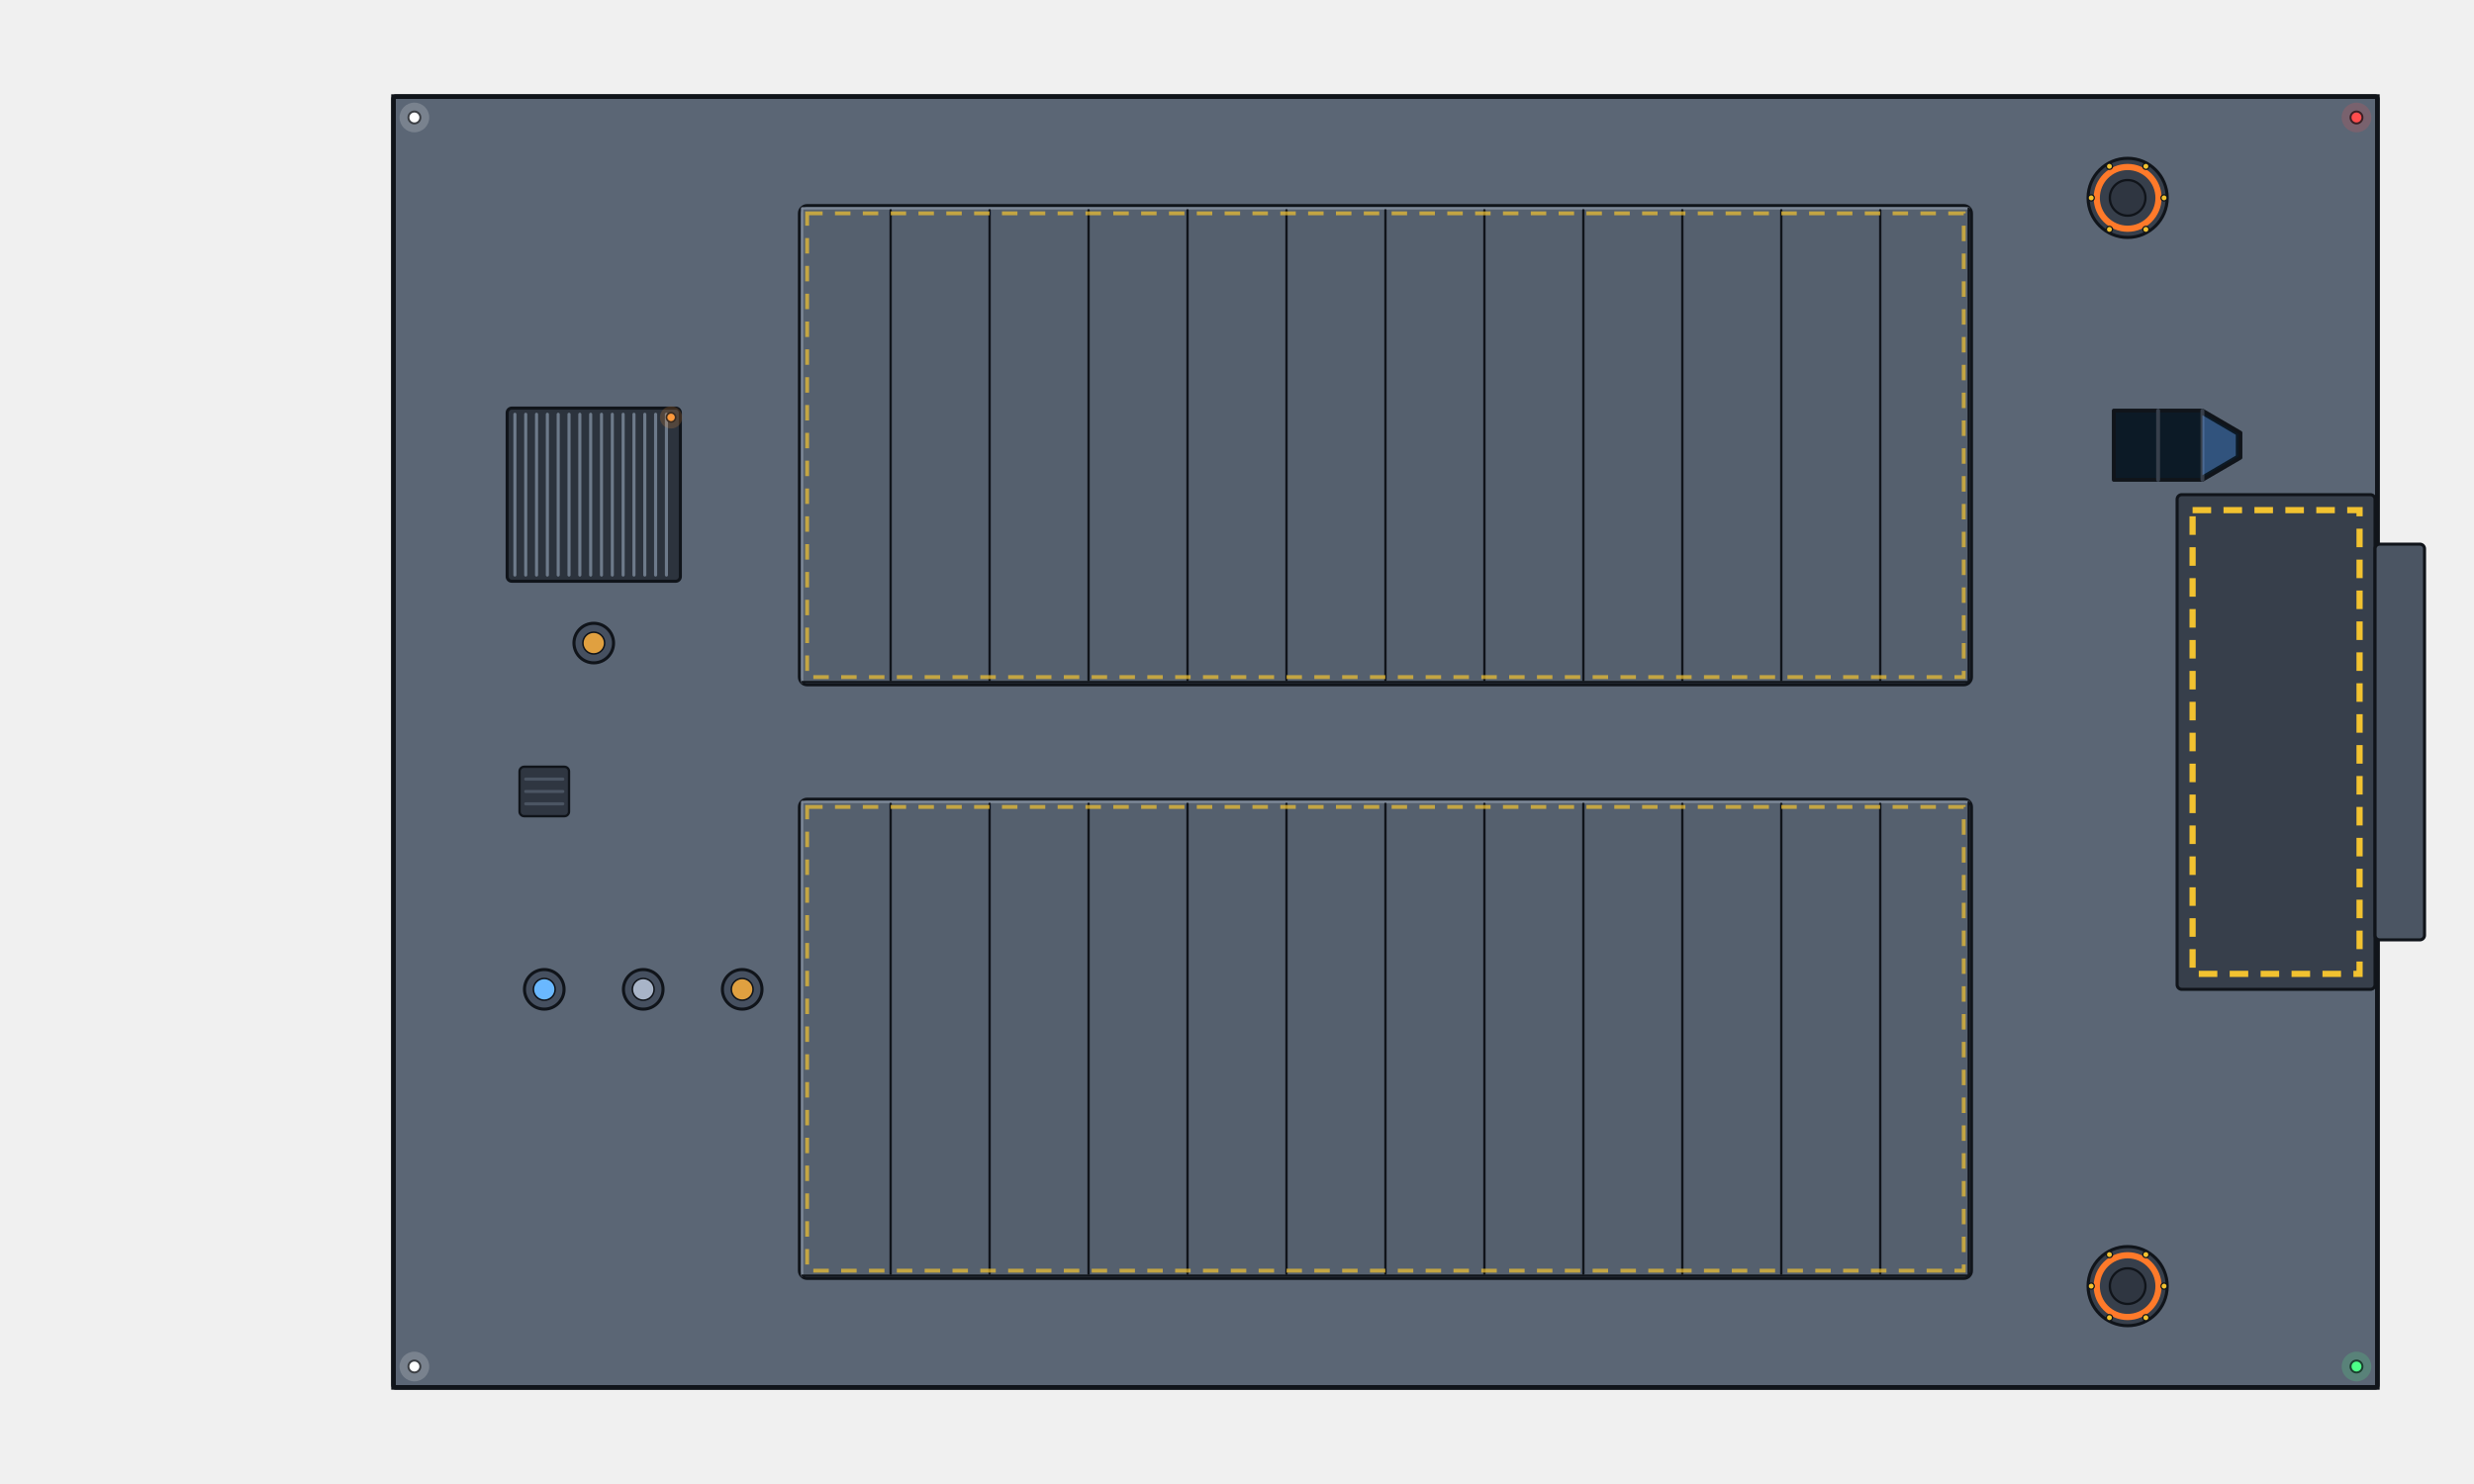
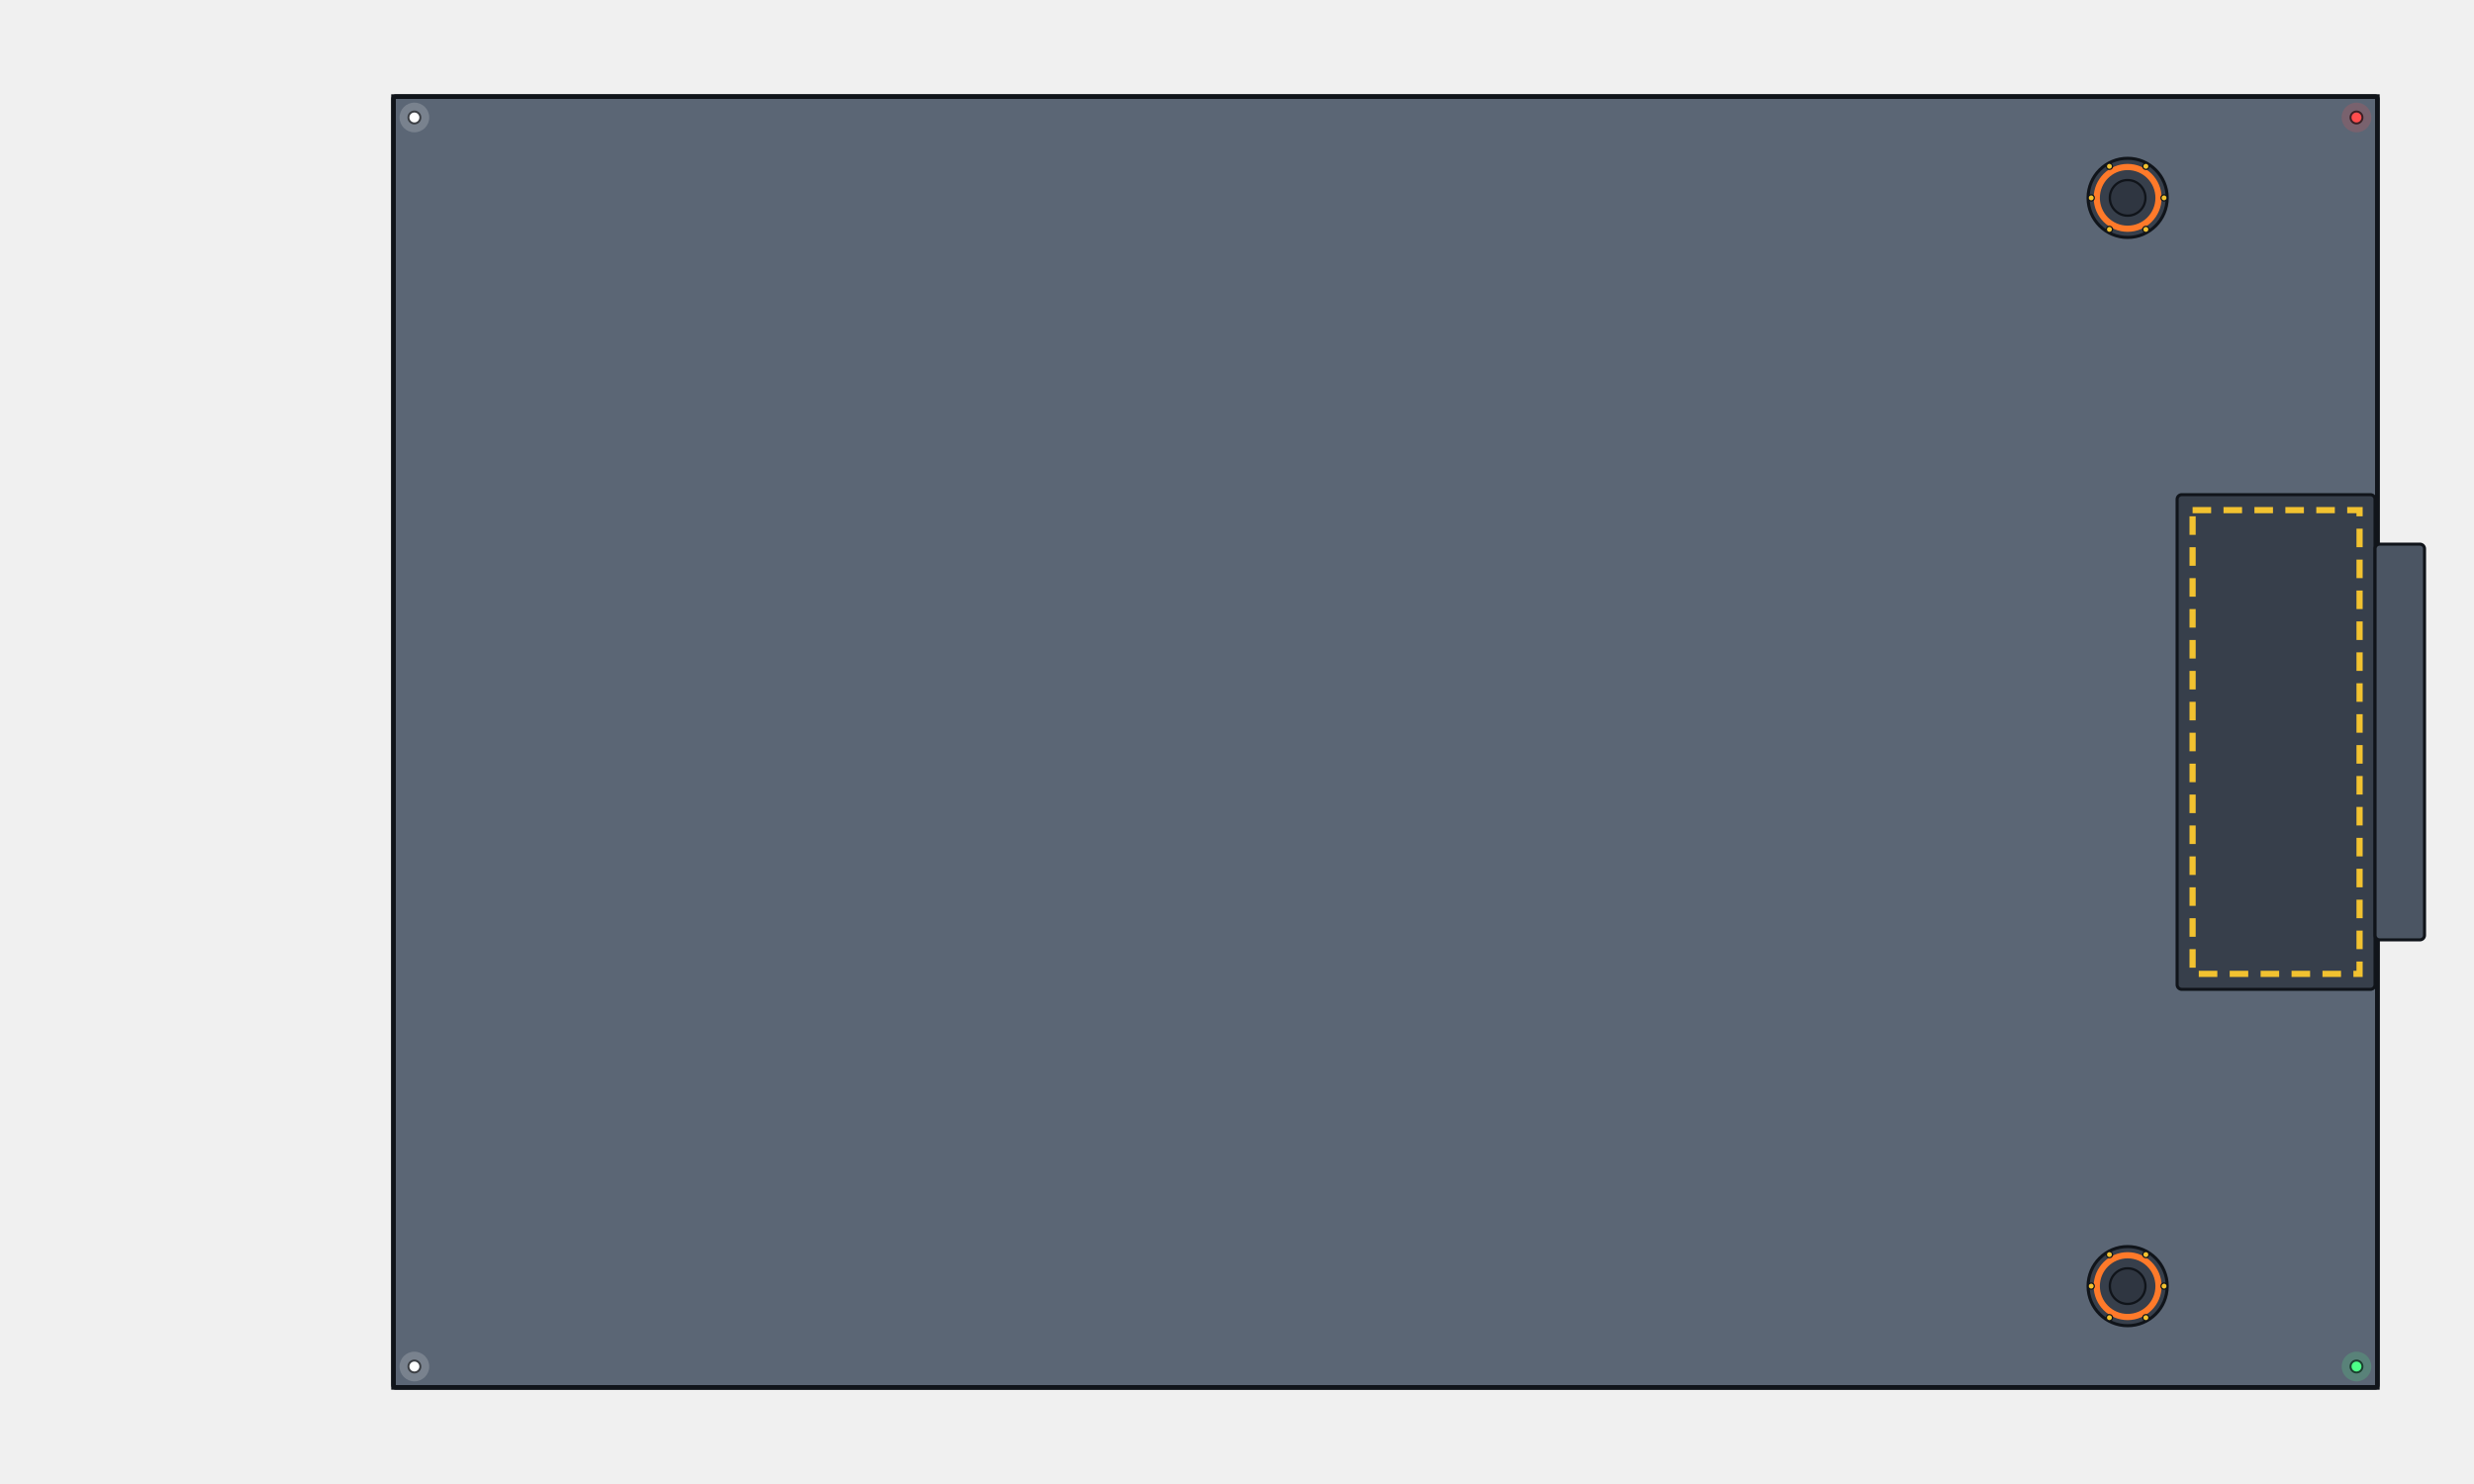
<svg xmlns="http://www.w3.org/2000/svg" width="1600" height="960" viewBox="-896 -480 1600 960">
  <defs>
    <clipPath id="freighter_roof">
      <polygon points="-640,416 640,416 640,-416 -640,-416" />
      <path d="M-640 -416h64v64h-64zM-640 -352h64v64h-64zM-640 -288h64v64h-64zM-640 -224h64v64h-64zM-640 -160h64v64h-64zM-640 -96h64v64h-64zM-640 -32h64v64h-64zM-640 32h64v64h-64zM-640 96h64v64h-64zM-640 160h64v64h-64zM-640 224h64v64h-64zM-640 288h64v64h-64zM-640 352h64v64h-64zM-576 -416h64v64h-64zM-576 -352h64v64h-64zM-576 -288h64v64h-64zM-576 -224h64v64h-64zM-576 -160h64v64h-64zM-576 -96h64v64h-64zM-576 -32h64v64h-64zM-576 32h64v64h-64zM-576 96h64v64h-64zM-576 160h64v64h-64zM-576 224h64v64h-64zM-576 288h64v64h-64zM-576 352h64v64h-64zM-512 -416h64v64h-64zM-512 -352h64v64h-64zM-512 -288h64v64h-64zM-512 -224h64v64h-64zM-512 -160h64v64h-64zM-512 -96h64v64h-64zM-512 -32h64v64h-64zM-512 32h64v64h-64zM-512 96h64v64h-64zM-512 160h64v64h-64zM-512 224h64v64h-64zM-512 288h64v64h-64zM-512 352h64v64h-64zM-448 -416h64v64h-64zM-448 -352h64v64h-64zM-448 -288h64v64h-64zM-448 -224h64v64h-64zM-448 -160h64v64h-64zM-448 -96h64v64h-64zM-448 -32h64v64h-64zM-448 32h64v64h-64zM-448 96h64v64h-64zM-448 160h64v64h-64zM-448 224h64v64h-64zM-448 288h64v64h-64zM-448 352h64v64h-64zM-384 -416h64v64h-64zM-384 -352h64v64h-64zM-384 -288h64v64h-64zM-384 -224h64v64h-64zM-384 -160h64v64h-64zM-384 -96h64v64h-64zM-384 -32h64v64h-64zM-384 32h64v64h-64zM-384 96h64v64h-64zM-384 160h64v64h-64zM-384 224h64v64h-64zM-384 288h64v64h-64zM-384 352h64v64h-64zM-320 -416h64v64h-64zM-320 -352h64v64h-64zM-320 -288h64v64h-64zM-320 -224h64v64h-64zM-320 -160h64v64h-64zM-320 -96h64v64h-64zM-320 -32h64v64h-64zM-320 32h64v64h-64zM-320 96h64v64h-64zM-320 160h64v64h-64zM-320 224h64v64h-64zM-320 288h64v64h-64zM-320 352h64v64h-64zM-256 -416h64v64h-64zM-256 -352h64v64h-64zM-256 -288h64v64h-64zM-256 -224h64v64h-64zM-256 -160h64v64h-64zM-256 -96h64v64h-64zM-256 -32h64v64h-64zM-256 32h64v64h-64zM-256 96h64v64h-64zM-256 160h64v64h-64zM-256 224h64v64h-64zM-256 288h64v64h-64zM-256 352h64v64h-64zM-192 -416h64v64h-64zM-192 -352h64v64h-64zM-192 -288h64v64h-64zM-192 -224h64v64h-64zM-192 -160h64v64h-64zM-192 -96h64v64h-64zM-192 -32h64v64h-64zM-192 32h64v64h-64zM-192 96h64v64h-64zM-192 160h64v64h-64zM-192 224h64v64h-64zM-192 288h64v64h-64zM-192 352h64v64h-64zM-128 -416h64v64h-64zM-128 -352h64v64h-64zM-128 -288h64v64h-64zM-128 -224h64v64h-64zM-128 -160h64v64h-64zM-128 -96h64v64h-64zM-128 -32h64v64h-64zM-128 32h64v64h-64zM-128 96h64v64h-64zM-128 160h64v64h-64zM-128 224h64v64h-64zM-128 288h64v64h-64zM-128 352h64v64h-64zM-64 -416h64v64h-64zM-64 -352h64v64h-64zM-64 -288h64v64h-64zM-64 -224h64v64h-64zM-64 -160h64v64h-64zM-64 -96h64v64h-64zM-64 -32h64v64h-64zM-64 32h64v64h-64zM-64 96h64v64h-64zM-64 160h64v64h-64zM-64 224h64v64h-64zM-64 288h64v64h-64zM-64 352h64v64h-64zM0 -416h64v64h-64zM0 -352h64v64h-64zM0 -288h64v64h-64zM0 -224h64v64h-64zM0 -160h64v64h-64zM0 -96h64v64h-64zM0 -32h64v64h-64zM0 32h64v64h-64zM0 96h64v64h-64zM0 160h64v64h-64zM0 224h64v64h-64zM0 288h64v64h-64zM0 352h64v64h-64zM64 -416h64v64h-64zM64 -352h64v64h-64zM64 -288h64v64h-64zM64 -224h64v64h-64zM64 -160h64v64h-64zM64 -96h64v64h-64zM64 -32h64v64h-64zM64 32h64v64h-64zM64 96h64v64h-64zM64 160h64v64h-64zM64 224h64v64h-64zM64 288h64v64h-64zM64 352h64v64h-64zM128 -416h64v64h-64zM128 -352h64v64h-64zM128 -288h64v64h-64zM128 -224h64v64h-64zM128 -160h64v64h-64zM128 -96h64v64h-64zM128 -32h64v64h-64zM128 32h64v64h-64zM128 96h64v64h-64zM128 160h64v64h-64zM128 224h64v64h-64zM128 288h64v64h-64zM128 352h64v64h-64zM192 -416h64v64h-64zM192 -352h64v64h-64zM192 -288h64v64h-64zM192 -224h64v64h-64zM192 -160h64v64h-64zM192 -96h64v64h-64zM192 -32h64v64h-64zM192 32h64v64h-64zM192 96h64v64h-64zM192 160h64v64h-64zM192 224h64v64h-64zM192 288h64v64h-64zM192 352h64v64h-64zM256 -416h64v64h-64zM256 -352h64v64h-64zM256 -288h64v64h-64zM256 -224h64v64h-64zM256 -160h64v64h-64zM256 -96h64v64h-64zM256 -32h64v64h-64zM256 32h64v64h-64zM256 96h64v64h-64zM256 160h64v64h-64zM256 224h64v64h-64zM256 288h64v64h-64zM256 352h64v64h-64zM320 -416h64v64h-64zM320 -352h64v64h-64zM320 -288h64v64h-64zM320 -224h64v64h-64zM320 -160h64v64h-64zM320 -96h64v64h-64zM320 -32h64v64h-64zM320 32h64v64h-64zM320 96h64v64h-64zM320 160h64v64h-64zM320 224h64v64h-64zM320 288h64v64h-64zM320 352h64v64h-64zM384 -416h64v64h-64zM384 -352h64v64h-64zM384 -288h64v64h-64zM384 -224h64v64h-64zM384 -160h64v64h-64zM384 -96h64v64h-64zM384 -32h64v64h-64zM384 32h64v64h-64zM384 96h64v64h-64zM384 160h64v64h-64zM384 224h64v64h-64zM384 288h64v64h-64zM384 352h64v64h-64zM448 -416h64v64h-64zM448 -352h64v64h-64zM448 -288h64v64h-64zM448 -224h64v64h-64zM448 -160h64v64h-64zM448 -96h64v64h-64zM448 -32h64v64h-64zM448 32h64v64h-64zM448 96h64v64h-64zM448 160h64v64h-64zM448 224h64v64h-64zM448 288h64v64h-64zM448 352h64v64h-64zM512 -416h64v64h-64zM512 -352h64v64h-64zM512 -288h64v64h-64zM512 -224h64v64h-64zM512 -160h64v64h-64zM512 -96h64v64h-64zM512 -32h64v64h-64zM512 32h64v64h-64zM512 96h64v64h-64zM512 160h64v64h-64zM512 224h64v64h-64zM512 288h64v64h-64zM512 352h64v64h-64zM576 -416h64v64h-64zM576 -352h64v64h-64zM576 -288h64v64h-64zM576 -224h64v64h-64zM576 -160h64v64h-64zM576 -96h64v64h-64zM576 -32h64v64h-64zM576 32h64v64h-64zM576 96h64v64h-64zM576 160h64v64h-64zM576 224h64v64h-64zM576 288h64v64h-64zM576 352h64v64h-64z" />
    </clipPath>
    <linearGradient id="freighter_sheen" x1="0" y1="0" x2="1" y2="1">
      <stop offset="0" stop-color="#ffffff" stop-opacity="0.12" />
      <stop offset="0.5" stop-color="#ffffff" stop-opacity="0" />
      <stop offset="1" stop-color="#000000" stop-opacity="0.22" />
    </linearGradient>
  </defs>
  <g id="base">
    <polygon points="-640,416 640,416 640,-416 -640,-416" fill="none" stroke="#10141a" stroke-width="6" stroke-linejoin="round" />
    <path d="M-576 -416L-512 -416M-320 -416L-256 -416M384 -416L448 -416M640 224L640 288M-640 -32L-640 32M-384 416L-320 416M320 416L384 416M640 -224L640 -160M576 416L640 416M640 352L640 416M-640 96L-640 160M-128 -416L-64 -416M128 -416L192 -416M640 -96L640 -32M-640 -352L-640 -288M-640 224L-640 288M640 32L640 96M-640 -224L-640 -160M-640 416L-576 416M-640 352L-640 416M64 416L128 416M-384 -416L-320 -416M320 -416L384 -416M576 -416L640 -416M640 -416L640 -352M640 160L640 224M-640 -96L-640 -32M640 -288L640 -224M640 288L640 352M-640 32L-640 96M-192 416L-128 416M640 -160L640 -96M-640 -416L-576 -416M-640 -416L-640 -352M64 -416L128 -416M-640 160L-640 224M640 -32L640 32M-640 -288L-640 -224M-640 288L-640 352M-448 416L-384 416M640 96L640 160M-640 -160L-640 -96M-192 -416L-128 -416M640 -352L640 -288M512 416L576 416M-448 -416L-384 -416M256 416L320 416M512 -416L576 -416M-512 416L-448 416M-256 416L-192 416M0 416L64 416M256 -416L320 -416M-512 -416L-448 -416M192 416L256 416M448 416L512 416M-256 -416L-192 -416M0 -416L64 -416M-64 416L0 416M192 -416L256 -416M448 -416L512 -416M-576 416L-512 416M-320 416L-256 416M384 416L448 416M-64 -416L0 -416M-128 416L-64 416M128 416L192 416" fill="none" stroke="#10141a" stroke-width="6" stroke-linecap="square" />
    <polygon points="-640,416 640,416 640,-416 -640,-416" fill="#5b6675" />
    <path d="M-640 -416h64v64h-64zM-640 -352h64v64h-64zM-640 -288h64v64h-64zM-640 -224h64v64h-64zM-640 -160h64v64h-64zM-640 -96h64v64h-64zM-640 -32h64v64h-64zM-640 32h64v64h-64zM-640 96h64v64h-64zM-640 160h64v64h-64zM-640 224h64v64h-64zM-640 288h64v64h-64zM-640 352h64v64h-64zM-576 -416h64v64h-64zM-576 -352h64v64h-64zM-576 -288h64v64h-64zM-576 -224h64v64h-64zM-576 -160h64v64h-64zM-576 -96h64v64h-64zM-576 -32h64v64h-64zM-576 32h64v64h-64zM-576 96h64v64h-64zM-576 160h64v64h-64zM-576 224h64v64h-64zM-576 288h64v64h-64zM-576 352h64v64h-64zM-512 -416h64v64h-64zM-512 -352h64v64h-64zM-512 -288h64v64h-64zM-512 -224h64v64h-64zM-512 -160h64v64h-64zM-512 -96h64v64h-64zM-512 -32h64v64h-64zM-512 32h64v64h-64zM-512 96h64v64h-64zM-512 160h64v64h-64zM-512 224h64v64h-64zM-512 288h64v64h-64zM-512 352h64v64h-64zM-448 -416h64v64h-64zM-448 -352h64v64h-64zM-448 -288h64v64h-64zM-448 -224h64v64h-64zM-448 -160h64v64h-64zM-448 -96h64v64h-64zM-448 -32h64v64h-64zM-448 32h64v64h-64zM-448 96h64v64h-64zM-448 160h64v64h-64zM-448 224h64v64h-64zM-448 288h64v64h-64zM-448 352h64v64h-64zM-384 -416h64v64h-64zM-384 -352h64v64h-64zM-384 -288h64v64h-64zM-384 -224h64v64h-64zM-384 -160h64v64h-64zM-384 -96h64v64h-64zM-384 -32h64v64h-64zM-384 32h64v64h-64zM-384 96h64v64h-64zM-384 160h64v64h-64zM-384 224h64v64h-64zM-384 288h64v64h-64zM-384 352h64v64h-64zM-320 -416h64v64h-64zM-320 -352h64v64h-64zM-320 -288h64v64h-64zM-320 -224h64v64h-64zM-320 -160h64v64h-64zM-320 -96h64v64h-64zM-320 -32h64v64h-64zM-320 32h64v64h-64zM-320 96h64v64h-64zM-320 160h64v64h-64zM-320 224h64v64h-64zM-320 288h64v64h-64zM-320 352h64v64h-64zM-256 -416h64v64h-64zM-256 -352h64v64h-64zM-256 -288h64v64h-64zM-256 -224h64v64h-64zM-256 -160h64v64h-64zM-256 -96h64v64h-64zM-256 -32h64v64h-64zM-256 32h64v64h-64zM-256 96h64v64h-64zM-256 160h64v64h-64zM-256 224h64v64h-64zM-256 288h64v64h-64zM-256 352h64v64h-64zM-192 -416h64v64h-64zM-192 -352h64v64h-64zM-192 -288h64v64h-64zM-192 -224h64v64h-64zM-192 -160h64v64h-64zM-192 -96h64v64h-64zM-192 -32h64v64h-64zM-192 32h64v64h-64zM-192 96h64v64h-64zM-192 160h64v64h-64zM-192 224h64v64h-64zM-192 288h64v64h-64zM-192 352h64v64h-64zM-128 -416h64v64h-64zM-128 -352h64v64h-64zM-128 -288h64v64h-64zM-128 -224h64v64h-64zM-128 -160h64v64h-64zM-128 -96h64v64h-64zM-128 -32h64v64h-64zM-128 32h64v64h-64zM-128 96h64v64h-64zM-128 160h64v64h-64zM-128 224h64v64h-64zM-128 288h64v64h-64zM-128 352h64v64h-64zM-64 -416h64v64h-64zM-64 -352h64v64h-64zM-64 -288h64v64h-64zM-64 -224h64v64h-64zM-64 -160h64v64h-64zM-64 -96h64v64h-64zM-64 -32h64v64h-64zM-64 32h64v64h-64zM-64 96h64v64h-64zM-64 160h64v64h-64zM-64 224h64v64h-64zM-64 288h64v64h-64zM-64 352h64v64h-64zM0 -416h64v64h-64zM0 -352h64v64h-64zM0 -288h64v64h-64zM0 -224h64v64h-64zM0 -160h64v64h-64zM0 -96h64v64h-64zM0 -32h64v64h-64zM0 32h64v64h-64zM0 96h64v64h-64zM0 160h64v64h-64zM0 224h64v64h-64zM0 288h64v64h-64zM0 352h64v64h-64zM64 -416h64v64h-64zM64 -352h64v64h-64zM64 -288h64v64h-64zM64 -224h64v64h-64zM64 -160h64v64h-64zM64 -96h64v64h-64zM64 -32h64v64h-64zM64 32h64v64h-64zM64 96h64v64h-64zM64 160h64v64h-64zM64 224h64v64h-64zM64 288h64v64h-64zM64 352h64v64h-64zM128 -416h64v64h-64zM128 -352h64v64h-64zM128 -288h64v64h-64zM128 -224h64v64h-64zM128 -160h64v64h-64zM128 -96h64v64h-64zM128 -32h64v64h-64zM128 32h64v64h-64zM128 96h64v64h-64zM128 160h64v64h-64zM128 224h64v64h-64zM128 288h64v64h-64zM128 352h64v64h-64zM192 -416h64v64h-64zM192 -352h64v64h-64zM192 -288h64v64h-64zM192 -224h64v64h-64zM192 -160h64v64h-64zM192 -96h64v64h-64zM192 -32h64v64h-64zM192 32h64v64h-64zM192 96h64v64h-64zM192 160h64v64h-64zM192 224h64v64h-64zM192 288h64v64h-64zM192 352h64v64h-64zM256 -416h64v64h-64zM256 -352h64v64h-64zM256 -288h64v64h-64zM256 -224h64v64h-64zM256 -160h64v64h-64zM256 -96h64v64h-64zM256 -32h64v64h-64zM256 32h64v64h-64zM256 96h64v64h-64zM256 160h64v64h-64zM256 224h64v64h-64zM256 288h64v64h-64zM256 352h64v64h-64zM320 -416h64v64h-64zM320 -352h64v64h-64zM320 -288h64v64h-64zM320 -224h64v64h-64zM320 -160h64v64h-64zM320 -96h64v64h-64zM320 -32h64v64h-64zM320 32h64v64h-64zM320 96h64v64h-64zM320 160h64v64h-64zM320 224h64v64h-64zM320 288h64v64h-64zM320 352h64v64h-64zM384 -416h64v64h-64zM384 -352h64v64h-64zM384 -288h64v64h-64zM384 -224h64v64h-64zM384 -160h64v64h-64zM384 -96h64v64h-64zM384 -32h64v64h-64zM384 32h64v64h-64zM384 96h64v64h-64zM384 160h64v64h-64zM384 224h64v64h-64zM384 288h64v64h-64zM384 352h64v64h-64zM448 -416h64v64h-64zM448 -352h64v64h-64zM448 -288h64v64h-64zM448 -224h64v64h-64zM448 -160h64v64h-64zM448 -96h64v64h-64zM448 -32h64v64h-64zM448 32h64v64h-64zM448 96h64v64h-64zM448 160h64v64h-64zM448 224h64v64h-64zM448 288h64v64h-64zM448 352h64v64h-64zM512 -416h64v64h-64zM512 -352h64v64h-64zM512 -288h64v64h-64zM512 -224h64v64h-64zM512 -160h64v64h-64zM512 -96h64v64h-64zM512 -32h64v64h-64zM512 32h64v64h-64zM512 96h64v64h-64zM512 160h64v64h-64zM512 224h64v64h-64zM512 288h64v64h-64zM512 352h64v64h-64zM576 -416h64v64h-64zM576 -352h64v64h-64zM576 -288h64v64h-64zM576 -224h64v64h-64zM576 -160h64v64h-64zM576 -96h64v64h-64zM576 -32h64v64h-64zM576 32h64v64h-64zM576 96h64v64h-64zM576 160h64v64h-64zM576 224h64v64h-64zM576 288h64v64h-64zM576 352h64v64h-64z" fill="#5b6675" />
    <g clip-path="url(#freighter_roof)">
      <path d="M-414.73 -421.21h192v80h-192zM-683.68 -101.21h128v80h-128zM-555.68 -101.21h224v80h-224zM-203.68 -101.21h160v80h-160zM-433.42 138.79h96v80h-96zM-477.82 218.79h160v80h-160zM194.18 218.79h128v80h-128zM322.18 218.79h96v80h-96zM546.18 218.79h128v80h-128zM317.37 298.79h128v80h-128zM445.37 298.79h224v80h-224z" fill="#56606e" />
      <path d="M-94.73 -421.21h128v80h-128zM481.27 -421.21h128v80h-128zM197.82 -341.21h192v80h-192zM-654.01 -261.21h160v80h-160zM305.99 -261.21h128v80h-128zM433.99 -261.21h192v80h-192zM-108.19 -181.21h160v80h-160zM596.32 -101.21h128v80h-128zM-485.35 -21.21h224v80h-224zM14.58 138.79h224v80h-224zM-637.82 218.79h160v80h-160zM-546.63 298.79h96v80h-96zM-380.19 378.79h224v80h-224zM131.81 378.79h224v80h-224zM355.81 378.79h128v80h-128zM483.81 378.79h224v80h-224z" fill="#616c7b" />
      <path d="M33.27 -421.21h192v80h-192zM-602.18 -341.21h224v80h-224zM-14.01 -261.21h96v80h-96zM81.99 -261.21h128v80h-128zM209.99 -261.21h96v80h-96zM-684.19 -181.21h224v80h-224zM51.81 -181.21h160v80h-160zM-331.68 -101.21h128v80h-128zM-43.68 -101.21h192v80h-192zM308.32 -101.21h96v80h-96zM404.32 -101.21h192v80h-192zM-689.42 138.79h128v80h-128zM-113.42 138.79h128v80h-128zM418.18 218.79h128v80h-128zM-450.63 298.79h224v80h-224zM3.81 378.79h128v80h-128z" fill="#525c69" />
      <path d="M-734.73 -421.21h192v80h-192zM-542.73 -421.21h128v80h-128zM-222.73 -421.21h128v80h-128zM-378.18 -341.21h160v80h-160zM-26.18 -341.21h224v80h-224zM389.82 -341.21h96v80h-96zM485.82 -341.21h192v80h-192zM-494.01 -261.21h128v80h-128zM-366.01 -261.21h224v80h-224zM-460.19 -181.21h224v80h-224zM-236.19 -181.21h128v80h-128zM-500.42 58.79h128v80h-128zM-276.42 58.79h128v80h-128zM299.58 58.79h192v80h-192zM-561.42 138.79h128v80h-128zM430.58 138.79h192v80h-192zM-226.63 298.79h224v80h-224zM-540.19 378.79h160v80h-160zM-156.19 378.79h160v80h-160z" fill="#5e6977" />
      <path d="M-734.73 -421.21v80M-542.73 -421.21v80M-414.73 -421.21v80M-222.73 -421.21v80M-94.73 -421.21v80M33.27 -421.21v80M225.27 -421.21v80M321.27 -421.21v80M481.27 -421.21v80M609.27 -421.21v80M-768 -421.21H704M-730.18 -341.21v80M-602.18 -341.21v80M-378.18 -341.21v80M-218.18 -341.21v80M-122.18 -341.21v80M-26.18 -341.21v80M197.82 -341.21v80M389.82 -341.21v80M485.82 -341.21v80M-768 -341.21H704M-654.01 -261.21v80M-494.01 -261.21v80M-366.01 -261.21v80M-142.01 -261.21v80M-14.01 -261.21v80M81.99 -261.21v80M209.99 -261.21v80M305.99 -261.21v80M433.99 -261.21v80M625.99 -261.21v80M-768 -261.21H704M-684.19 -181.21v80M-460.19 -181.21v80M-236.19 -181.21v80M-108.19 -181.21v80M51.81 -181.21v80M211.81 -181.21v80M435.81 -181.21v80M627.81 -181.21v80M-768 -181.21H704M-683.68 -101.21v80M-555.68 -101.21v80M-331.68 -101.21v80M-203.68 -101.21v80M-43.68 -101.21v80M148.32 -101.21v80M308.32 -101.21v80M404.32 -101.21v80M596.32 -101.21v80M-768 -101.21H704M-709.35 -21.21v80M-485.35 -21.21v80M-261.35 -21.21v80M-133.35 -21.21v80M-5.35 -21.21v80M122.65 -21.21v80M250.65 -21.21v80M474.65 -21.21v80M-768 -21.21H704M-692.42 58.79v80M-500.42 58.79v80M-372.42 58.79v80M-276.42 58.79v80M-148.42 58.79v80M-20.42 58.79v80M139.58 58.79v80M299.58 58.79v80M491.58 58.79v80M-768 58.79H704M-689.42 138.79v80M-561.42 138.79v80M-433.42 138.79v80M-337.42 138.79v80M-113.42 138.79v80M14.58 138.79v80M238.58 138.79v80M430.58 138.79v80M622.58 138.79v80M-768 138.79H704M-765.82 218.79v80M-637.82 218.79v80M-477.82 218.79v80M-317.82 218.79v80M-157.82 218.79v80M-61.82 218.79v80M98.18 218.79v80M194.18 218.79v80M322.18 218.79v80M418.18 218.79v80M546.18 218.79v80M-768 218.79H704M-674.63 298.79v80M-546.63 298.79v80M-450.63 298.79v80M-226.63 298.79v80M-2.63 298.79v80M189.37 298.79v80M317.37 298.79v80M445.37 298.79v80M-768 298.79H704M-732.19 378.79v80M-540.19 378.79v80M-380.19 378.79v80M-156.19 378.79v80M3.81 378.79v80M131.81 378.79v80M355.81 378.79v80M483.81 378.79v80M-768 378.79H704" fill="none" stroke="#373f4b" stroke-width="2" />
      <path d="M-732.73 -419.21h188M-540.73 -419.21h124M-412.73 -419.21h188M-220.73 -419.21h124M-92.73 -419.21h124M35.27 -419.21h188M227.27 -419.21h92M323.27 -419.21h156M483.27 -419.21h124M611.27 -419.21h124M-728.18 -339.21h124M-600.18 -339.21h220M-376.18 -339.21h156M-216.18 -339.21h92M-120.18 -339.21h92M-24.18 -339.21h220M199.82 -339.21h188M391.82 -339.21h92M487.82 -339.21h188M-652.01 -259.21h156M-492.01 -259.21h124M-364.01 -259.21h220M-140.01 -259.21h124M-12.01 -259.21h92M83.99 -259.21h124M211.99 -259.21h92M307.99 -259.21h124M435.99 -259.21h188M627.99 -259.21h124M-682.19 -179.21h220M-458.19 -179.21h220M-234.19 -179.21h124M-106.19 -179.21h156M53.81 -179.21h156M213.81 -179.21h220M437.81 -179.21h188M629.81 -179.21h156M-681.68 -99.21h124M-553.68 -99.21h220M-329.68 -99.21h124M-201.68 -99.21h156M-41.68 -99.21h188M150.32 -99.21h156M310.32 -99.21h92M406.32 -99.21h188M598.32 -99.21h124M-707.35 -19.21h220M-483.35 -19.21h220M-259.35 -19.21h124M-131.35 -19.21h124M-3.35 -19.21h124M124.65 -19.21h124M252.65 -19.21h220M476.65 -19.21h220M-690.42 60.79h188M-498.42 60.79h124M-370.42 60.79h92M-274.42 60.79h124M-146.42 60.79h124M-18.42 60.79h156M141.58 60.79h156M301.58 60.79h188M493.58 60.79h156M-687.42 140.79h124M-559.42 140.79h124M-431.42 140.79h92M-335.42 140.79h220M-111.42 140.79h124M16.58 140.79h220M240.58 140.79h188M432.58 140.79h188M624.58 140.79h124M-763.82 220.79h124M-635.82 220.79h156M-475.82 220.79h156M-315.82 220.79h156M-155.82 220.79h92M-59.82 220.79h156M100.18 220.79h92M196.18 220.79h124M324.18 220.79h92M420.18 220.79h124M548.18 220.79h124M-672.63 300.79h124M-544.63 300.79h92M-448.63 300.79h220M-224.63 300.79h220M-0.63 300.79h188M191.37 300.79h124M319.37 300.79h124M447.37 300.79h220M-730.19 380.79h188M-538.19 380.79h156M-378.19 380.79h220M-154.19 380.79h156M5.81 380.79h124M133.81 380.79h220M357.81 380.79h124M485.81 380.79h220" fill="none" stroke="#7d8898" stroke-width="1.5" opacity="0.35" />
      <polygon points="-640,416 640,416 640,-416 -640,-416" fill="none" stroke="#373f4b" stroke-width="16" stroke-linejoin="round" />
      <path d="M-576 -416L-512 -416M-320 -416L-256 -416M384 -416L448 -416M640 224L640 288M-640 -32L-640 32M-384 416L-320 416M320 416L384 416M640 -224L640 -160M576 416L640 416M640 352L640 416M-640 96L-640 160M-128 -416L-64 -416M128 -416L192 -416M640 -96L640 -32M-640 -352L-640 -288M-640 224L-640 288M640 32L640 96M-640 -224L-640 -160M-640 416L-576 416M-640 352L-640 416M64 416L128 416M-384 -416L-320 -416M320 -416L384 -416M576 -416L640 -416M640 -416L640 -352M640 160L640 224M-640 -96L-640 -32M640 -288L640 -224M640 288L640 352M-640 32L-640 96M-192 416L-128 416M640 -160L640 -96M-640 -416L-576 -416M-640 -416L-640 -352M64 -416L128 -416M-640 160L-640 224M640 -32L640 32M-640 -288L-640 -224M-640 288L-640 352M-448 416L-384 416M640 96L640 160M-640 -160L-640 -96M-192 -416L-128 -416M640 -352L640 -288M512 416L576 416M-448 -416L-384 -416M256 416L320 416M512 -416L576 -416M-512 416L-448 416M-256 416L-192 416M0 416L64 416M256 -416L320 -416M-512 -416L-448 -416M192 416L256 416M448 416L512 416M-256 -416L-192 -416M0 -416L64 -416M-64 416L0 416M192 -416L256 -416M448 -416L512 -416M-576 416L-512 416M-320 416L-256 416M384 416L448 416M-64 -416L0 -416M-128 416L-64 416M128 416L192 416" fill="none" stroke="#373f4b" stroke-width="16" stroke-linecap="square" />
      <polygon points="-640,416 640,416 640,-416 -640,-416" fill="none" stroke="#7d8898" stroke-width="20" stroke-linejoin="round" opacity="0.18" stroke-dasharray="3 9" />
-       <path d="M-427.65 244.44h33.89v27.76h-33.89zM402.99 -196.95h23.88v21.85h-23.88z" fill="#000000" opacity="0.3" />
-       <path d="M-568 -268.8h176M392 320h48" fill="none" stroke="#10141a" stroke-width="7" stroke-linecap="round" />
-       <path d="M-568 -268.8h176M392 320h48" fill="none" stroke="#4b5563" stroke-width="4" stroke-linecap="round" />
-       <path d="M-430.65 240.44h33.89v27.76h-33.89zM399.99 -200.95h23.88v21.85h-23.88z" fill="#465060" stroke="#10141a" stroke-width="1.5" />
-       <path d="M468.48 -256a11.52 11.52 0 1 0 23.04 0a11.52 11.52 0 1 0 -23.04 0zM532.48 256a11.52 11.52 0 1 0 23.04 0a11.52 11.52 0 1 0 -23.04 0z" fill="#373f4b" stroke="#10141a" stroke-width="1.5" />
+       <path d="M-491.65 52.44h33.89v27.76h-33.89zM-365.01 -324.95h23.88v21.85h-23.88zM-306.1 300.05h33.84v28.05h-33.84zM-232.05 -261.64h21.01v16.62h-21.01zM-33.04 -148.47h29.97v27.6h-29.97zM-29 135.11h22.74v18.21h-22.74zM16.8 -134.11h30.8v25.77h-30.8zM146.38 -336.42h38.24v27.24h-38.24zM202.37 -78.2h36.85v28.1h-36.85zM230.66 48.52h20.67v16.93h-20.67zM273.69 -197.58h27.37v25.49h-27.37zM348.72 -124.38h30.31v23.13h-30.31z" fill="#000000" opacity="0.3" />
+       <path d="M-568 -268.8h176M-376 192h176M-120 -307.2h176M72 268.8h176M200 128h176M328 192h112M392 -307.2h48" fill="none" stroke="#10141a" stroke-width="7" stroke-linecap="round" />
+       <path d="M-568 -268.8h176M-376 192h176M-120 -307.2h176M72 268.8h176M200 128h176M328 192h112M392 -307.2h48" fill="none" stroke="#4b5563" stroke-width="4" stroke-linecap="round" />
+       <path d="M-494.65 48.44h33.89v27.76h-33.89zM-368.01 -328.95h23.88v21.85h-23.88zM-309.1 296.05h33.84v28.05h-33.84zM-235.05 -265.64h21.01v16.62h-21.01zM-36.04 -152.47h29.97v27.6h-29.97zM-32 131.11h22.74v18.21h-22.74zM13.8 -138.11h30.8v25.77h-30.8zM78.55 -192.67h32v17.92h-32zM143.38 -340.42h38.24v27.24h-38.24zM207.02 -330.52h41.6v17.92h-41.6zM199.37 -82.2h36.85v28.1h-36.85zM227.66 44.52h20.67v16.93h-20.67zM270.69 -201.58h27.37v25.49h-27.37zM345.72 -128.38h30.31v23.13h-30.31zM405.46 133.37h32v17.92h-32z" fill="#465060" stroke="#10141a" stroke-width="1.5" />
+       <path d="M82.55 -189.67h24M82.55 -183.71h24M82.55 -177.75h24M211.02 -327.52h33.6M211.02 -321.56h33.6M211.02 -315.6h33.6M409.46 136.37h24M409.46 142.33h24M409.46 148.29h24" fill="none" stroke="#10141a" stroke-width="1.5" />
+       <path d="M-363.52 256a11.52 11.52 0 1 0 23.04 0a11.52 11.52 0 1 0 -23.04 0zM-299.52 -192a11.52 11.52 0 1 0 23.04 0a11.52 11.52 0 1 0 -23.04 0zM276.48 -256a11.52 11.52 0 1 0 23.04 0a11.52 11.52 0 1 0 -23.04 0z" fill="#373f4b" stroke="#10141a" stroke-width="1.5" />
      <polygon points="-557.2,-16.96 -498.96,-75.2 510.96,-75.2 569.2,-16.96 569.2,32.96 510.96,91.2 -498.96,91.2 -557.2,32.96" fill="#000000" opacity="0.35" />
      <polygon points="-563.2,-24.96 -504.96,-83.2 504.96,-83.2 563.2,-24.96 563.2,24.96 504.96,83.2 -504.96,83.2 -563.2,24.96" fill="#66717f" stroke="#10141a" stroke-width="2.5" stroke-linejoin="round" />
      <polygon points="-563.2,-24.96 -504.96,-83.2 504.96,-83.2 563.2,-24.96 563.2,24.96 504.96,83.2 -504.96,83.2 -563.2,24.96" fill="none" stroke="#7d8898" stroke-width="5" stroke-linejoin="round" opacity="0.25" />
      <polygon points="-563.2,-24.96 -504.96,-83.2 504.96,-83.2 563.2,-24.96 563.2,24.96 504.96,83.2 -504.96,83.2 -563.2,24.96" fill="url(#freighter_sheen)" />
      <rect x="-640" y="-416" width="1280" height="832" fill="url(#freighter_sheen)" />
    </g>
-     <circle cx="-512" cy="-64" r="12.8" fill="#465060" stroke="#10141a" stroke-width="2" />
-     <circle cx="-512" cy="-64" r="7.04" fill="#e0a040" stroke="#10141a" stroke-width="1" />
    <circle cx="480" cy="-352" r="25.6" fill="#373f4b" stroke="#10141a" stroke-width="2" />
    <circle cx="480" cy="-352" r="19.97" fill="none" stroke="#ff7a2a" stroke-width="4" />
    <circle cx="480" cy="-352" r="11.52" fill="#2f3641" stroke="#10141a" stroke-width="1.5" />
    <circle cx="503.55" cy="-352" r="2" fill="#f2c230" stroke="#10141a" stroke-width="0.8" />
    <circle cx="491.78" cy="-331.6" r="2" fill="#f2c230" stroke="#10141a" stroke-width="0.8" />
    <circle cx="468.22" cy="-331.6" r="2" fill="#f2c230" stroke="#10141a" stroke-width="0.8" />
    <circle cx="456.45" cy="-352" r="2" fill="#f2c230" stroke="#10141a" stroke-width="0.8" />
    <circle cx="468.22" cy="-372.4" r="2" fill="#f2c230" stroke="#10141a" stroke-width="0.8" />
    <circle cx="491.78" cy="-372.4" r="2" fill="#f2c230" stroke="#10141a" stroke-width="0.8" />
    <circle cx="480" cy="352" r="25.6" fill="#373f4b" stroke="#10141a" stroke-width="2" />
    <circle cx="480" cy="352" r="19.97" fill="none" stroke="#ff7a2a" stroke-width="4" />
    <circle cx="480" cy="352" r="11.52" fill="#2f3641" stroke="#10141a" stroke-width="1.5" />
    <circle cx="503.55" cy="352" r="2" fill="#f2c230" stroke="#10141a" stroke-width="0.8" />
    <circle cx="491.78" cy="372.4" r="2" fill="#f2c230" stroke="#10141a" stroke-width="0.8" />
    <circle cx="468.22" cy="372.4" r="2" fill="#f2c230" stroke="#10141a" stroke-width="0.8" />
    <circle cx="456.45" cy="352" r="2" fill="#f2c230" stroke="#10141a" stroke-width="0.8" />
    <circle cx="468.22" cy="331.6" r="2" fill="#f2c230" stroke="#10141a" stroke-width="0.8" />
    <circle cx="491.78" cy="331.6" r="2" fill="#f2c230" stroke="#10141a" stroke-width="0.8" />
-     <rect x="-568" y="-216" width="112" height="112" rx="3" fill="#2c333d" stroke="#10141a" stroke-width="2" />
-     <line x1="-563" y1="-212" x2="-563" y2="-108" stroke="#6d7a8a" stroke-width="2" stroke-linecap="round" />
-     <line x1="-556" y1="-212" x2="-556" y2="-108" stroke="#6d7a8a" stroke-width="2" stroke-linecap="round" />
-     <line x1="-549" y1="-212" x2="-549" y2="-108" stroke="#6d7a8a" stroke-width="2" stroke-linecap="round" />
-     <line x1="-542" y1="-212" x2="-542" y2="-108" stroke="#6d7a8a" stroke-width="2" stroke-linecap="round" />
-     <line x1="-535" y1="-212" x2="-535" y2="-108" stroke="#6d7a8a" stroke-width="2" stroke-linecap="round" />
-     <line x1="-528" y1="-212" x2="-528" y2="-108" stroke="#6d7a8a" stroke-width="2" stroke-linecap="round" />
-     <line x1="-521" y1="-212" x2="-521" y2="-108" stroke="#6d7a8a" stroke-width="2" stroke-linecap="round" />
-     <line x1="-514" y1="-212" x2="-514" y2="-108" stroke="#6d7a8a" stroke-width="2" stroke-linecap="round" />
-     <line x1="-507" y1="-212" x2="-507" y2="-108" stroke="#6d7a8a" stroke-width="2" stroke-linecap="round" />
-     <line x1="-500" y1="-212" x2="-500" y2="-108" stroke="#6d7a8a" stroke-width="2" stroke-linecap="round" />
-     <line x1="-493" y1="-212" x2="-493" y2="-108" stroke="#6d7a8a" stroke-width="2" stroke-linecap="round" />
-     <line x1="-486" y1="-212" x2="-486" y2="-108" stroke="#6d7a8a" stroke-width="2" stroke-linecap="round" />
-     <line x1="-479" y1="-212" x2="-479" y2="-108" stroke="#6d7a8a" stroke-width="2" stroke-linecap="round" />
-     <line x1="-472" y1="-212" x2="-472" y2="-108" stroke="#6d7a8a" stroke-width="2" stroke-linecap="round" />
-     <line x1="-465" y1="-212" x2="-465" y2="-108" stroke="#6d7a8a" stroke-width="2" stroke-linecap="round" />
-     <circle cx="-462" cy="-210" r="3" fill="#1b2028" stroke="#10141a" stroke-width="1" />
-     <rect x="-560" y="16" width="32" height="32" rx="3" fill="#2f3641" stroke="#10141a" stroke-width="1.5" />
-     <line x1="-556" y1="24" x2="-532" y2="24" stroke="#4b5563" stroke-width="2" stroke-linecap="round" />
-     <line x1="-556" y1="32" x2="-532" y2="32" stroke="#4b5563" stroke-width="2" stroke-linecap="round" />
-     <line x1="-556" y1="40" x2="-532" y2="40" stroke="#4b5563" stroke-width="2" stroke-linecap="round" />
-     <polygon points="471.04,-214.4 528.38,-214.4 552.96,-200.06 552.96,-183.94 528.38,-169.6 471.04,-169.6" fill="#0c1a26" stroke="#10141a" stroke-width="2.5" stroke-linejoin="round" />
-     <line x1="528.38" y1="-214.4" x2="528.38" y2="-169.6" stroke="#373f4b" stroke-width="2.5" stroke-linecap="round" />
-     <line x1="499.71" y1="-214.4" x2="499.71" y2="-169.6" stroke="#373f4b" stroke-width="2.5" stroke-linecap="round" />
-     <rect x="-379" y="-347" width="758" height="310" rx="5" fill="#55606e" stroke="#10141a" stroke-width="2" />
-     <path d="M-377.25,-38.75 L-377.25,-345.25 L377.25,-345.25" fill="none" stroke="#7d8898" stroke-width="1.5" stroke-linejoin="round" stroke-linecap="round" />
-     <path d="M377.25,-345.25 L377.25,-38.75 L-377.25,-38.75" fill="none" stroke="#10141a" stroke-width="1.5" stroke-linejoin="round" stroke-linecap="round" />
-     <line x1="-320" y1="-344" x2="-320" y2="-40" stroke="#10141a" stroke-width="1.5" stroke-linecap="round" />
-     <line x1="-256" y1="-344" x2="-256" y2="-40" stroke="#10141a" stroke-width="1.5" stroke-linecap="round" />
-     <line x1="-192" y1="-344" x2="-192" y2="-40" stroke="#10141a" stroke-width="1.5" stroke-linecap="round" />
-     <line x1="-128" y1="-344" x2="-128" y2="-40" stroke="#10141a" stroke-width="1.5" stroke-linecap="round" />
-     <line x1="-64" y1="-344" x2="-64" y2="-40" stroke="#10141a" stroke-width="1.5" stroke-linecap="round" />
-     <line x1="0" y1="-344" x2="0" y2="-40" stroke="#10141a" stroke-width="1.5" stroke-linecap="round" />
-     <line x1="64" y1="-344" x2="64" y2="-40" stroke="#10141a" stroke-width="1.5" stroke-linecap="round" />
-     <line x1="128" y1="-344" x2="128" y2="-40" stroke="#10141a" stroke-width="1.5" stroke-linecap="round" />
-     <line x1="192" y1="-344" x2="192" y2="-40" stroke="#10141a" stroke-width="1.5" stroke-linecap="round" />
-     <line x1="256" y1="-344" x2="256" y2="-40" stroke="#10141a" stroke-width="1.5" stroke-linecap="round" />
-     <line x1="320" y1="-344" x2="320" y2="-40" stroke="#10141a" stroke-width="1.5" stroke-linecap="round" />
-     <rect x="-374" y="-342" width="748" height="300" fill="none" stroke="#f2c230" stroke-width="2.5" stroke-dasharray="10 8" opacity="0.7" />
-     <rect x="-379" y="37" width="758" height="310" rx="5" fill="#55606e" stroke="#10141a" stroke-width="2" />
-     <path d="M-377.25,345.25 L-377.25,38.75 L377.25,38.75" fill="none" stroke="#7d8898" stroke-width="1.5" stroke-linejoin="round" stroke-linecap="round" />
-     <path d="M377.25,38.75 L377.25,345.25 L-377.25,345.25" fill="none" stroke="#10141a" stroke-width="1.5" stroke-linejoin="round" stroke-linecap="round" />
-     <line x1="-320" y1="40" x2="-320" y2="344" stroke="#10141a" stroke-width="1.5" stroke-linecap="round" />
-     <line x1="-256" y1="40" x2="-256" y2="344" stroke="#10141a" stroke-width="1.5" stroke-linecap="round" />
-     <line x1="-192" y1="40" x2="-192" y2="344" stroke="#10141a" stroke-width="1.5" stroke-linecap="round" />
-     <line x1="-128" y1="40" x2="-128" y2="344" stroke="#10141a" stroke-width="1.5" stroke-linecap="round" />
-     <line x1="-64" y1="40" x2="-64" y2="344" stroke="#10141a" stroke-width="1.5" stroke-linecap="round" />
-     <line x1="0" y1="40" x2="0" y2="344" stroke="#10141a" stroke-width="1.5" stroke-linecap="round" />
-     <line x1="64" y1="40" x2="64" y2="344" stroke="#10141a" stroke-width="1.5" stroke-linecap="round" />
-     <line x1="128" y1="40" x2="128" y2="344" stroke="#10141a" stroke-width="1.5" stroke-linecap="round" />
-     <line x1="192" y1="40" x2="192" y2="344" stroke="#10141a" stroke-width="1.5" stroke-linecap="round" />
-     <line x1="256" y1="40" x2="256" y2="344" stroke="#10141a" stroke-width="1.5" stroke-linecap="round" />
-     <line x1="320" y1="40" x2="320" y2="344" stroke="#10141a" stroke-width="1.5" stroke-linecap="round" />
-     <rect x="-374" y="42" width="748" height="300" fill="none" stroke="#f2c230" stroke-width="2.5" stroke-dasharray="10 8" opacity="0.7" />
    <rect x="512" y="-160" width="128" height="320" rx="3" fill="#373f4b" stroke="#10141a" stroke-width="2" />
    <rect x="522" y="-150" width="108" height="300" fill="none" stroke="#f2c230" stroke-width="4" stroke-dasharray="12 8" />
    <rect x="640" y="-128" width="32" height="256" rx="3" fill="#4b5563" stroke="#10141a" stroke-width="2" />
-     <circle cx="-416" cy="160" r="12.8" fill="#465060" stroke="#10141a" stroke-width="2" />
-     <circle cx="-416" cy="160" r="7.04" fill="#e0a040" stroke="#10141a" stroke-width="1" />
-     <circle cx="-544" cy="160" r="12.8" fill="#465060" stroke="#10141a" stroke-width="2" />
-     <circle cx="-544" cy="160" r="7.04" fill="#6ab8ff" stroke="#10141a" stroke-width="1" />
-     <circle cx="-480" cy="160" r="12.8" fill="#465060" stroke="#10141a" stroke-width="2" />
-     <circle cx="-480" cy="160" r="7.04" fill="#a8b4c8" stroke="#10141a" stroke-width="1" />
    <circle cx="628" cy="-404" r="4" fill="#1b2028" stroke="#10141a" stroke-width="1" />
    <circle cx="-628" cy="-404" r="4" fill="#1b2028" stroke="#10141a" stroke-width="1" />
    <circle cx="628" cy="404" r="4" fill="#1b2028" stroke="#10141a" stroke-width="1" />
    <circle cx="-628" cy="404" r="4" fill="#1b2028" stroke="#10141a" stroke-width="1" />
  </g>
  <g id="emissive">
-     <g data-light="glow">
-       <circle cx="-462" cy="-210" r="7.2" fill="#ff9a3c" opacity="0.18" />
-       <circle cx="-462" cy="-210" r="2.4" fill="#ff9a3c" />
-     </g>
-     <polygon points="528.38,-211.4 549.96,-198.72 549.96,-185.28 528.38,-172.6" fill="#6aa8ff" opacity="0.4" />
    <g data-light="glow">
      <circle cx="628" cy="-404" r="9.6" fill="#ff4d4d" opacity="0.18" />
      <circle cx="628" cy="-404" r="3.2" fill="#ff4d4d" />
    </g>
    <g data-light="glow">
      <circle cx="-628" cy="-404" r="9.6" fill="#ffffff" opacity="0.18" />
      <circle cx="-628" cy="-404" r="3.2" fill="#ffffff" />
    </g>
    <g data-light="glow">
      <circle cx="628" cy="404" r="9.6" fill="#4dff88" opacity="0.18" />
      <circle cx="628" cy="404" r="3.2" fill="#4dff88" />
    </g>
    <g data-light="glow">
      <circle cx="-628" cy="404" r="9.6" fill="#ffffff" opacity="0.18" />
      <circle cx="-628" cy="404" r="3.2" fill="#ffffff" />
    </g>
  </g>
</svg>
